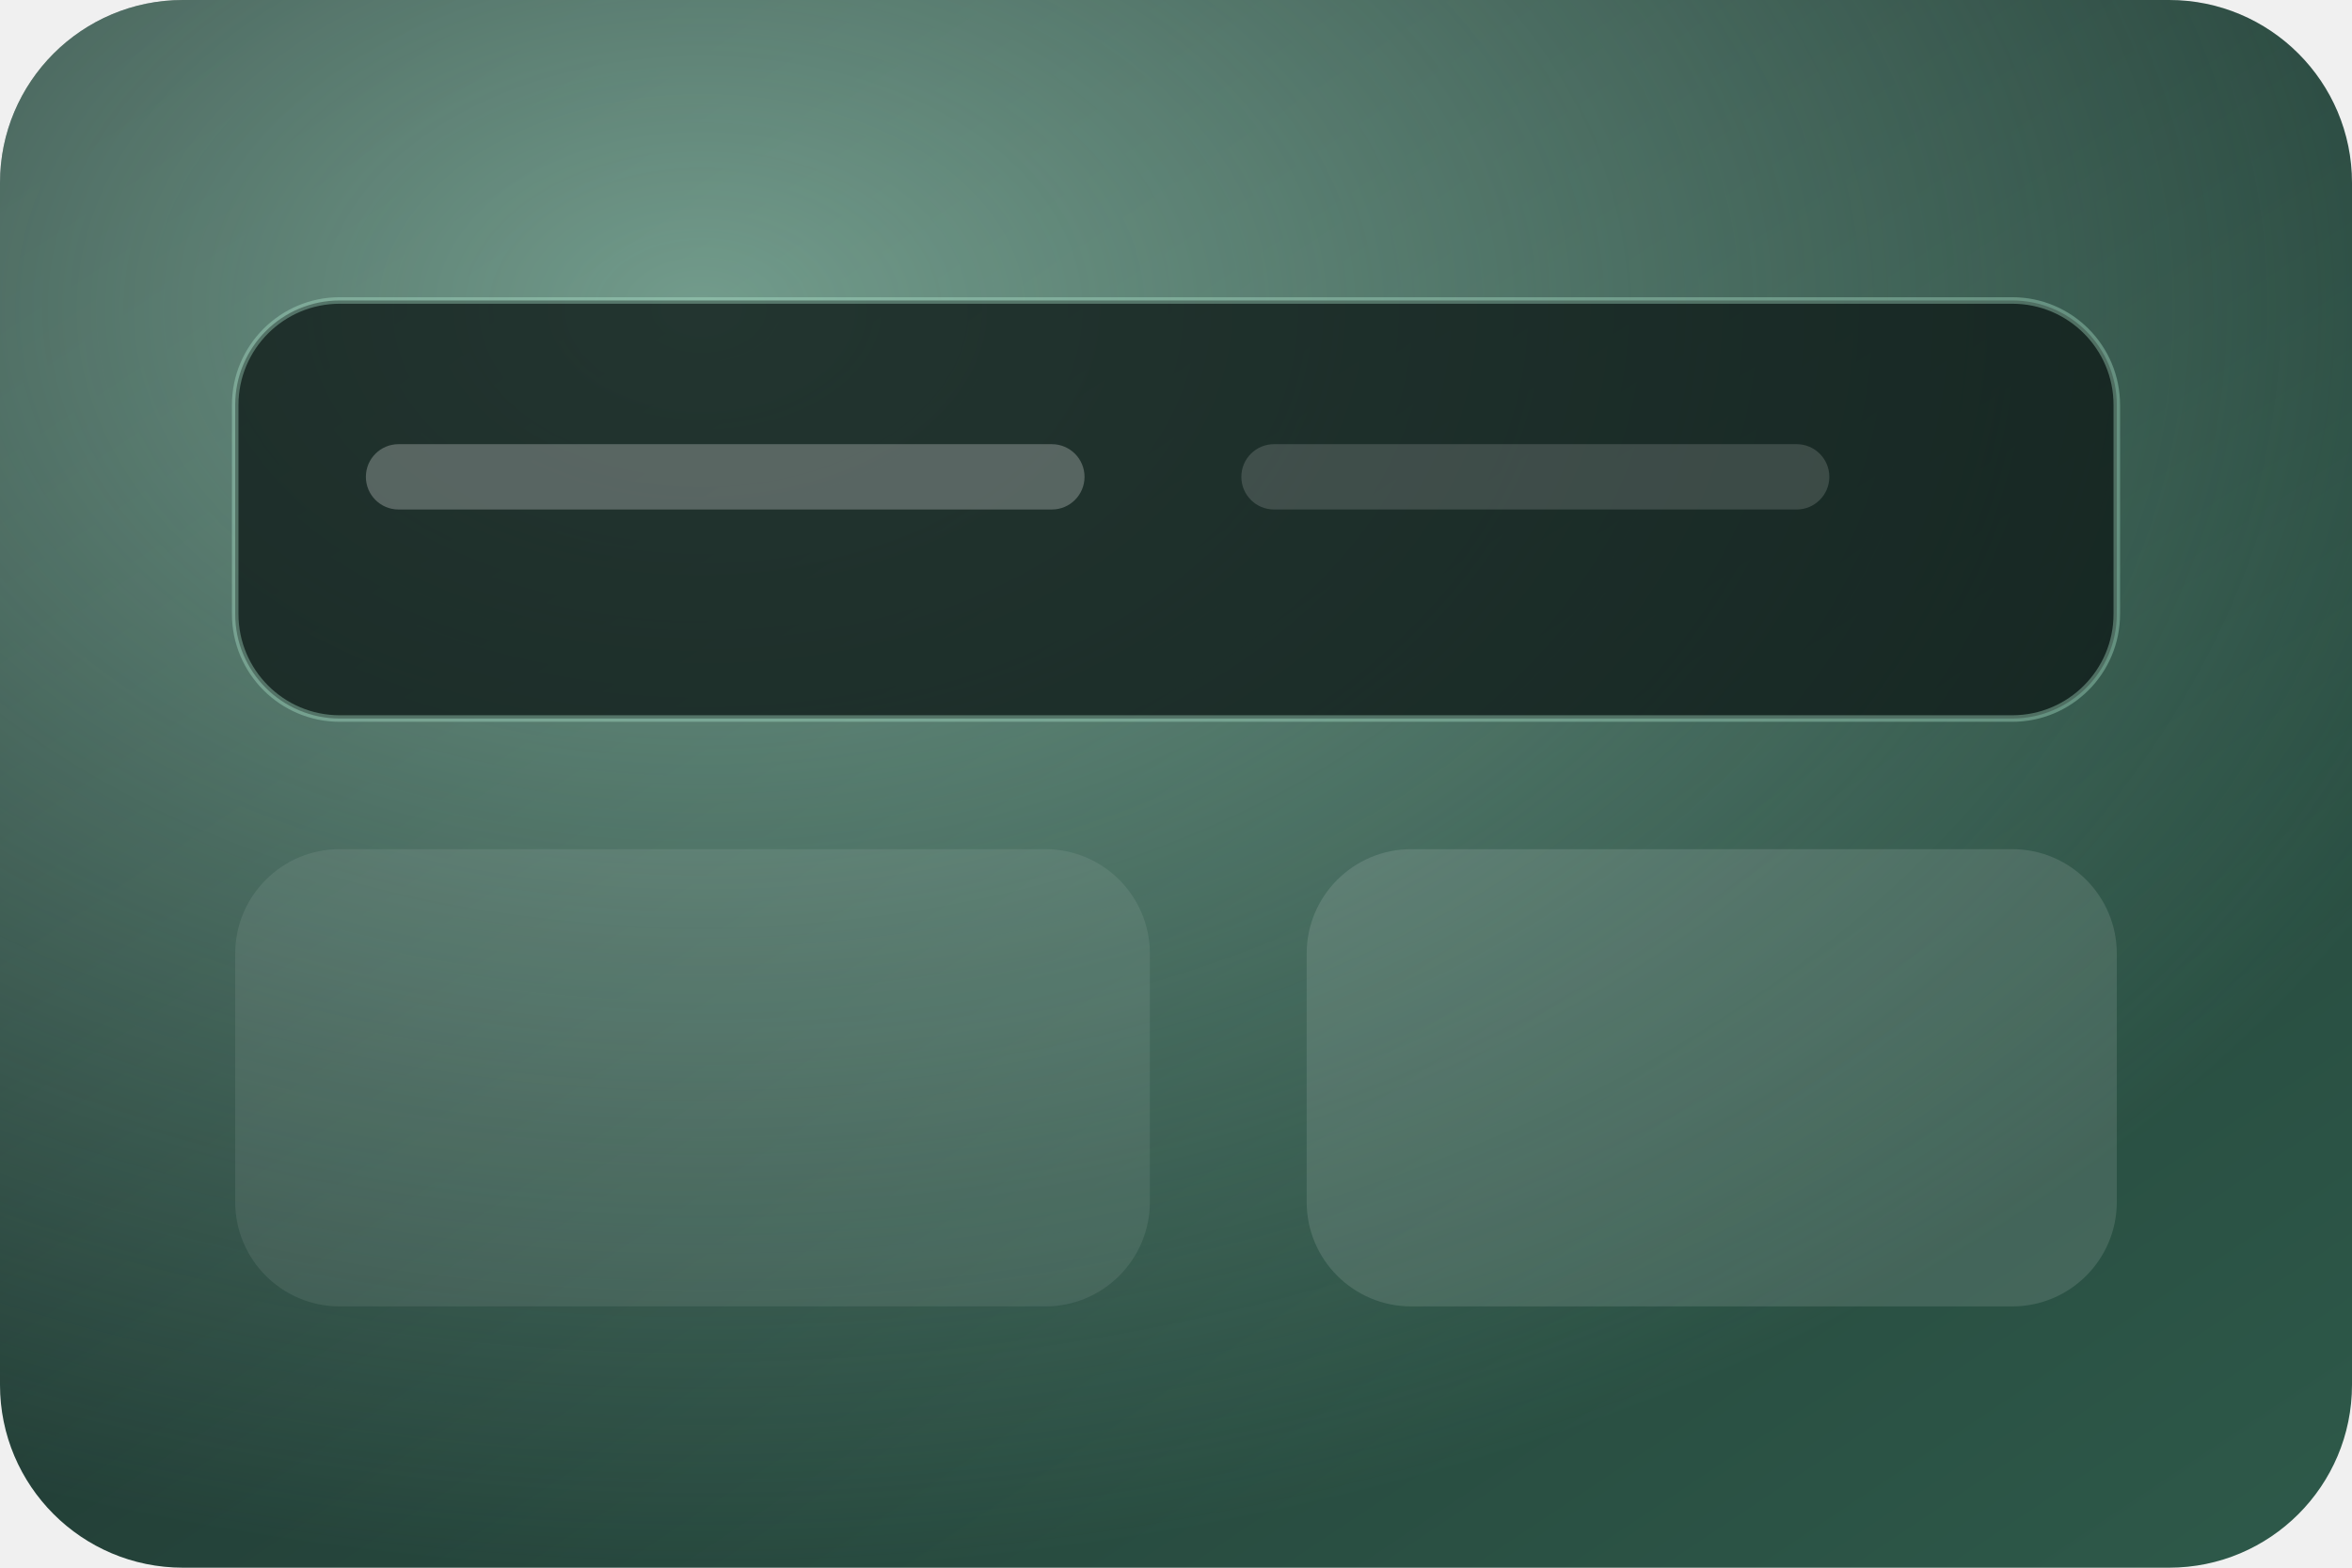
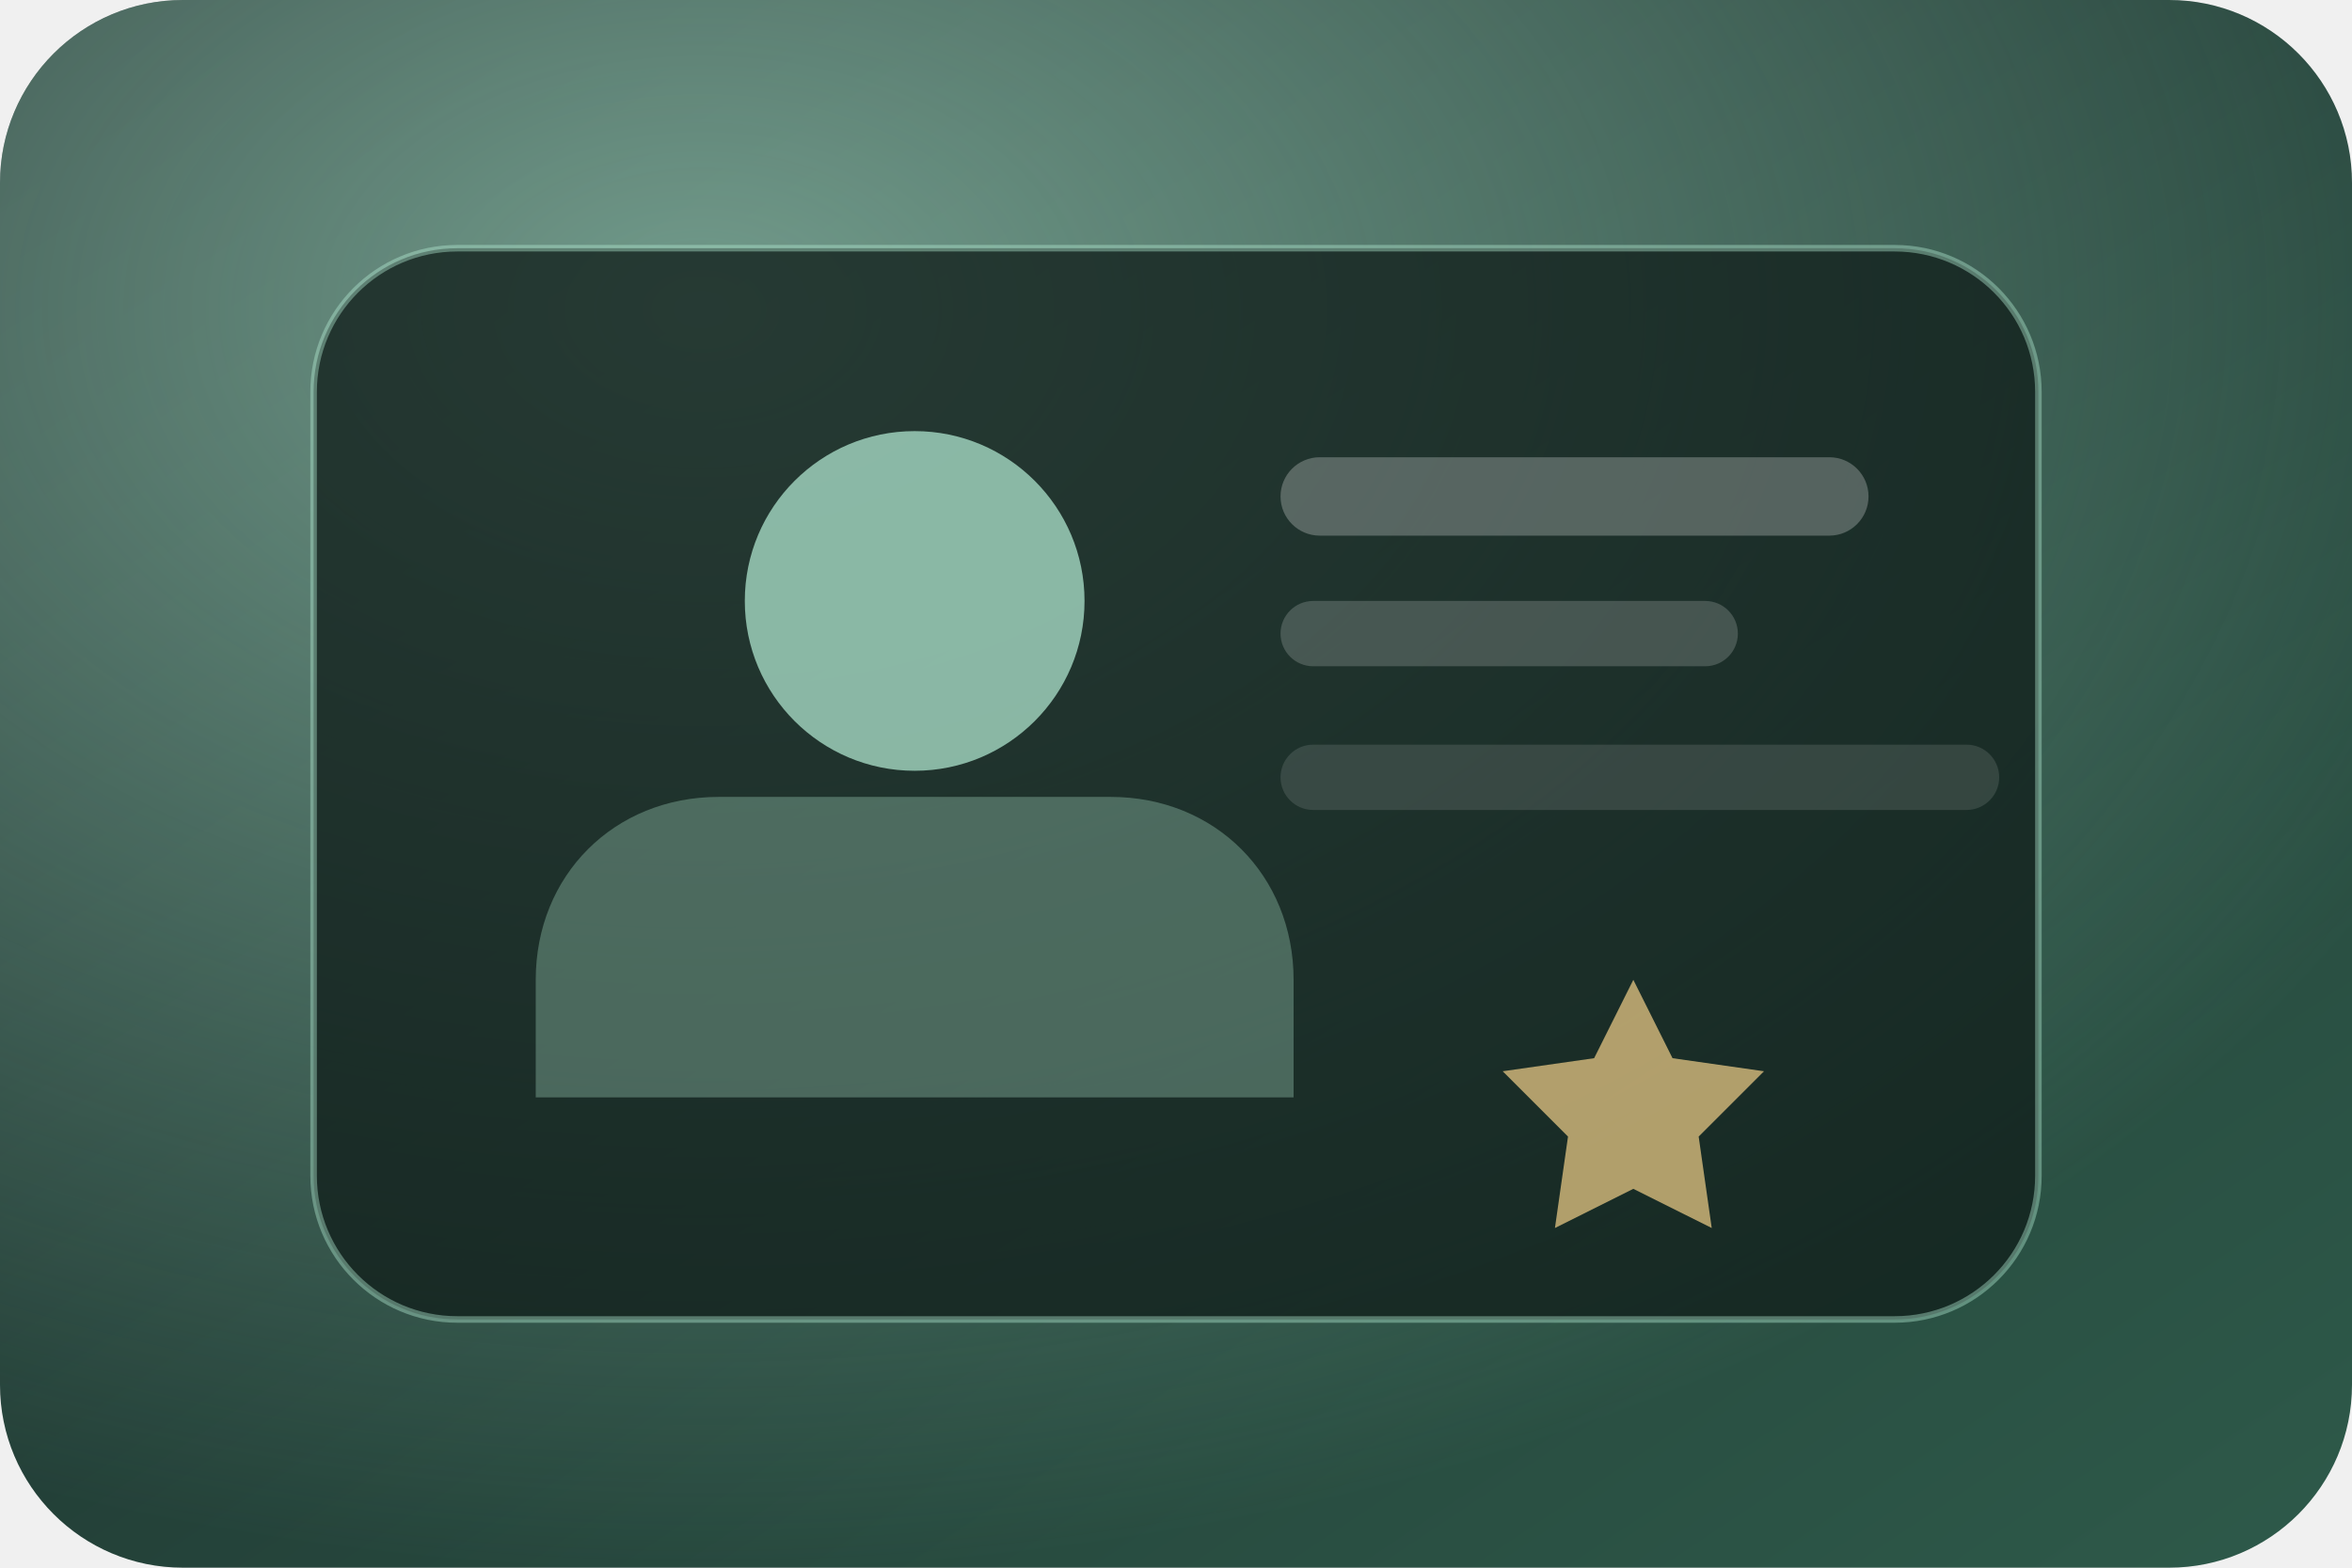
- <svg xmlns="http://www.w3.org/2000/svg" width="360" height="240" viewBox="0 0 360 240" role="img" aria-label="Salon detail visual">
+ <svg xmlns="http://www.w3.org/2000/svg" width="360" height="240" viewBox="0 0 360 240" role="img" aria-label="Staff illustration">
  <defs>
    <linearGradient id="bg" x1="0" y1="0" x2="1" y2="1">
      <stop offset="0%" stop-color="#192827" />
      <stop offset="100%" stop-color="#2e5a4a" />
    </linearGradient>
    <radialGradient id="glow" cx="0.3" cy="0.2" r="0.8">
      <stop offset="0%" stop-color="#b7f0d7" stop-opacity="0.55" />
      <stop offset="100%" stop-color="#b7f0d7" stop-opacity="0" />
    </radialGradient>
  </defs>
  <rect width="360" height="240" rx="28" fill="url(#bg)" />
  <rect width="360" height="240" rx="28" fill="url(#glow)" />
-   <rect x="36" y="46" width="288" height="64" rx="16" fill="#0f1c1a" fill-opacity="0.8" stroke="#b7f0d7" stroke-opacity="0.35" />
-   <rect x="56" y="68" width="110" height="10" rx="5" fill="#ffffff" fill-opacity="0.25" />
-   <rect x="190" y="68" width="90" height="10" rx="5" fill="#ffffff" fill-opacity="0.15" />
-   <rect x="36" y="130" width="140" height="70" rx="16" fill="#ffffff" fill-opacity="0.08" />
-   <rect x="200" y="130" width="124" height="70" rx="16" fill="#ffffff" fill-opacity="0.12" />
+   <rect x="48" y="38" width="264" height="164" rx="22" fill="#111f1c" fill-opacity="0.78" stroke="#b7f0d7" stroke-opacity="0.4" />
+   <circle cx="140" cy="92" r="26" fill="#b7f0d7" fill-opacity="0.7" />
+   <path d="M110 122h60c16 0 28 12 28 28v18h-116v-18c0-16 12-28 28-28z" fill="#b7f0d7" fill-opacity="0.3" />
+   <rect x="196" y="70" width="90" height="12" rx="6" fill="#ffffff" fill-opacity="0.25" />
+   <rect x="196" y="92" width="70" height="10" rx="5" fill="#ffffff" fill-opacity="0.18" />
+   <rect x="196" y="114" width="110" height="10" rx="5" fill="#ffffff" fill-opacity="0.12" />
+   <path d="M250 150l6 12 14 2-10 10 2 14-12-6-12 6 2-14-10-10 14-2z" fill="#f2d08a" fill-opacity="0.7" />
</svg>
